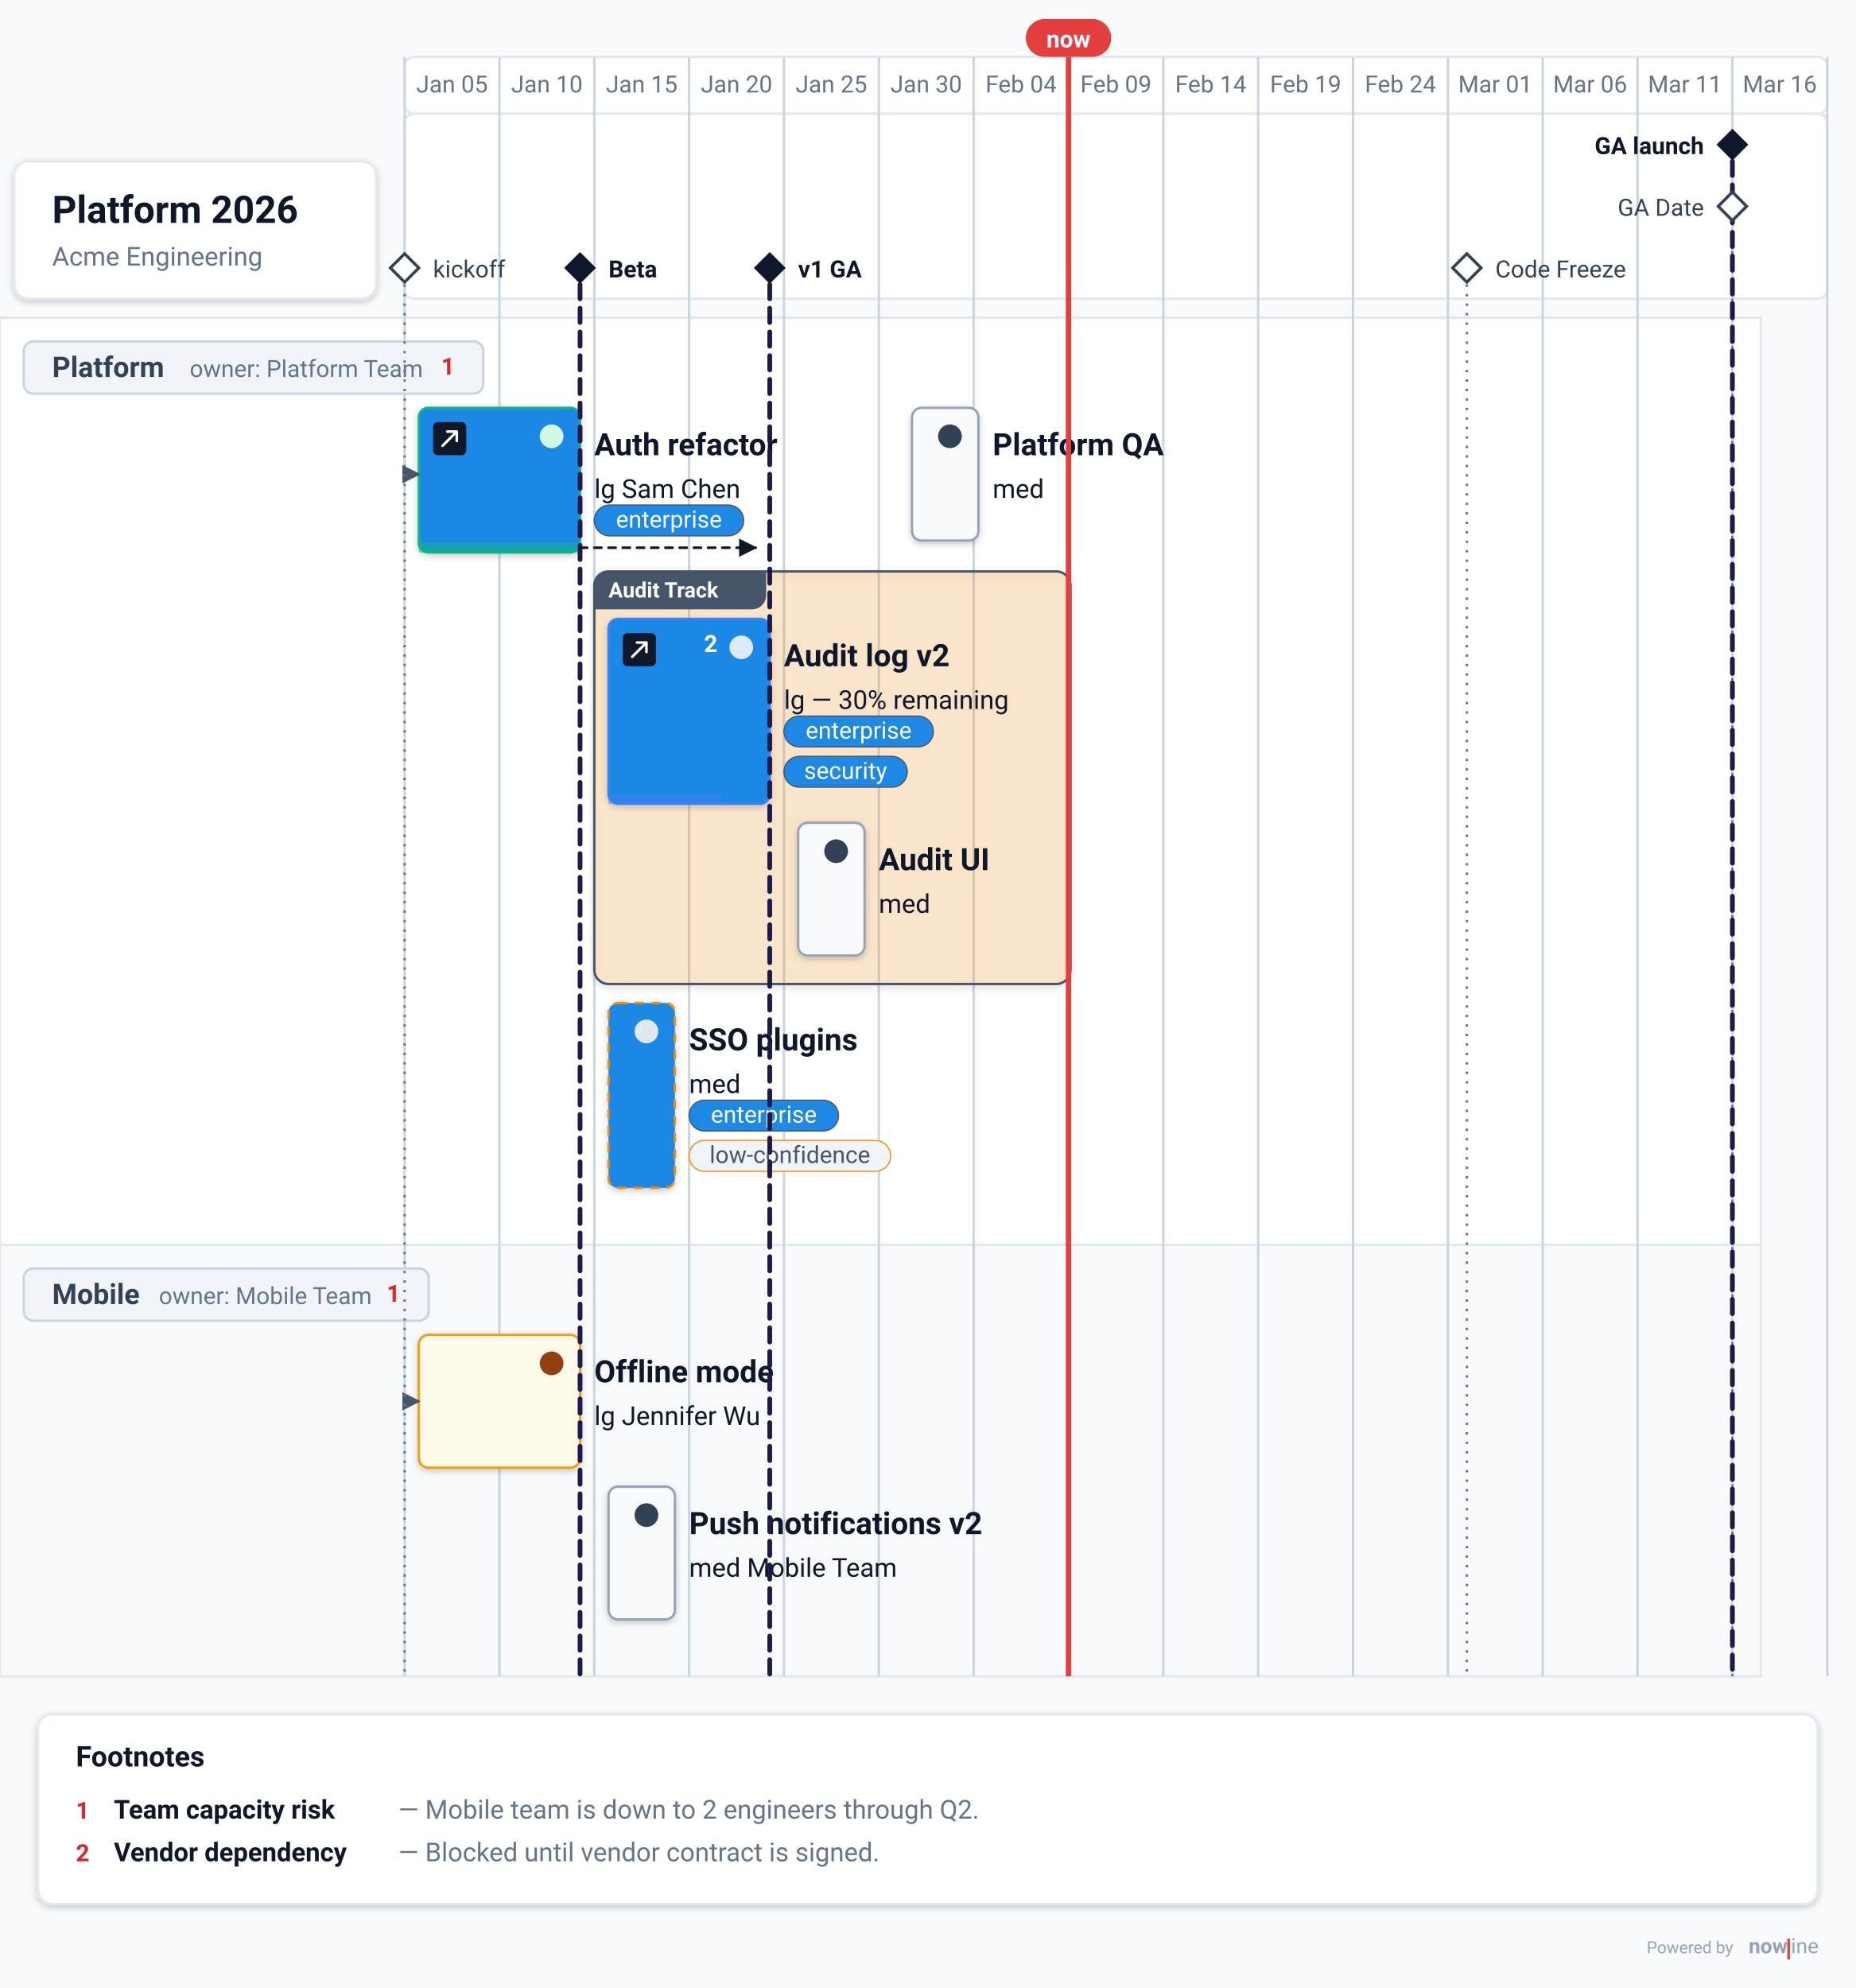
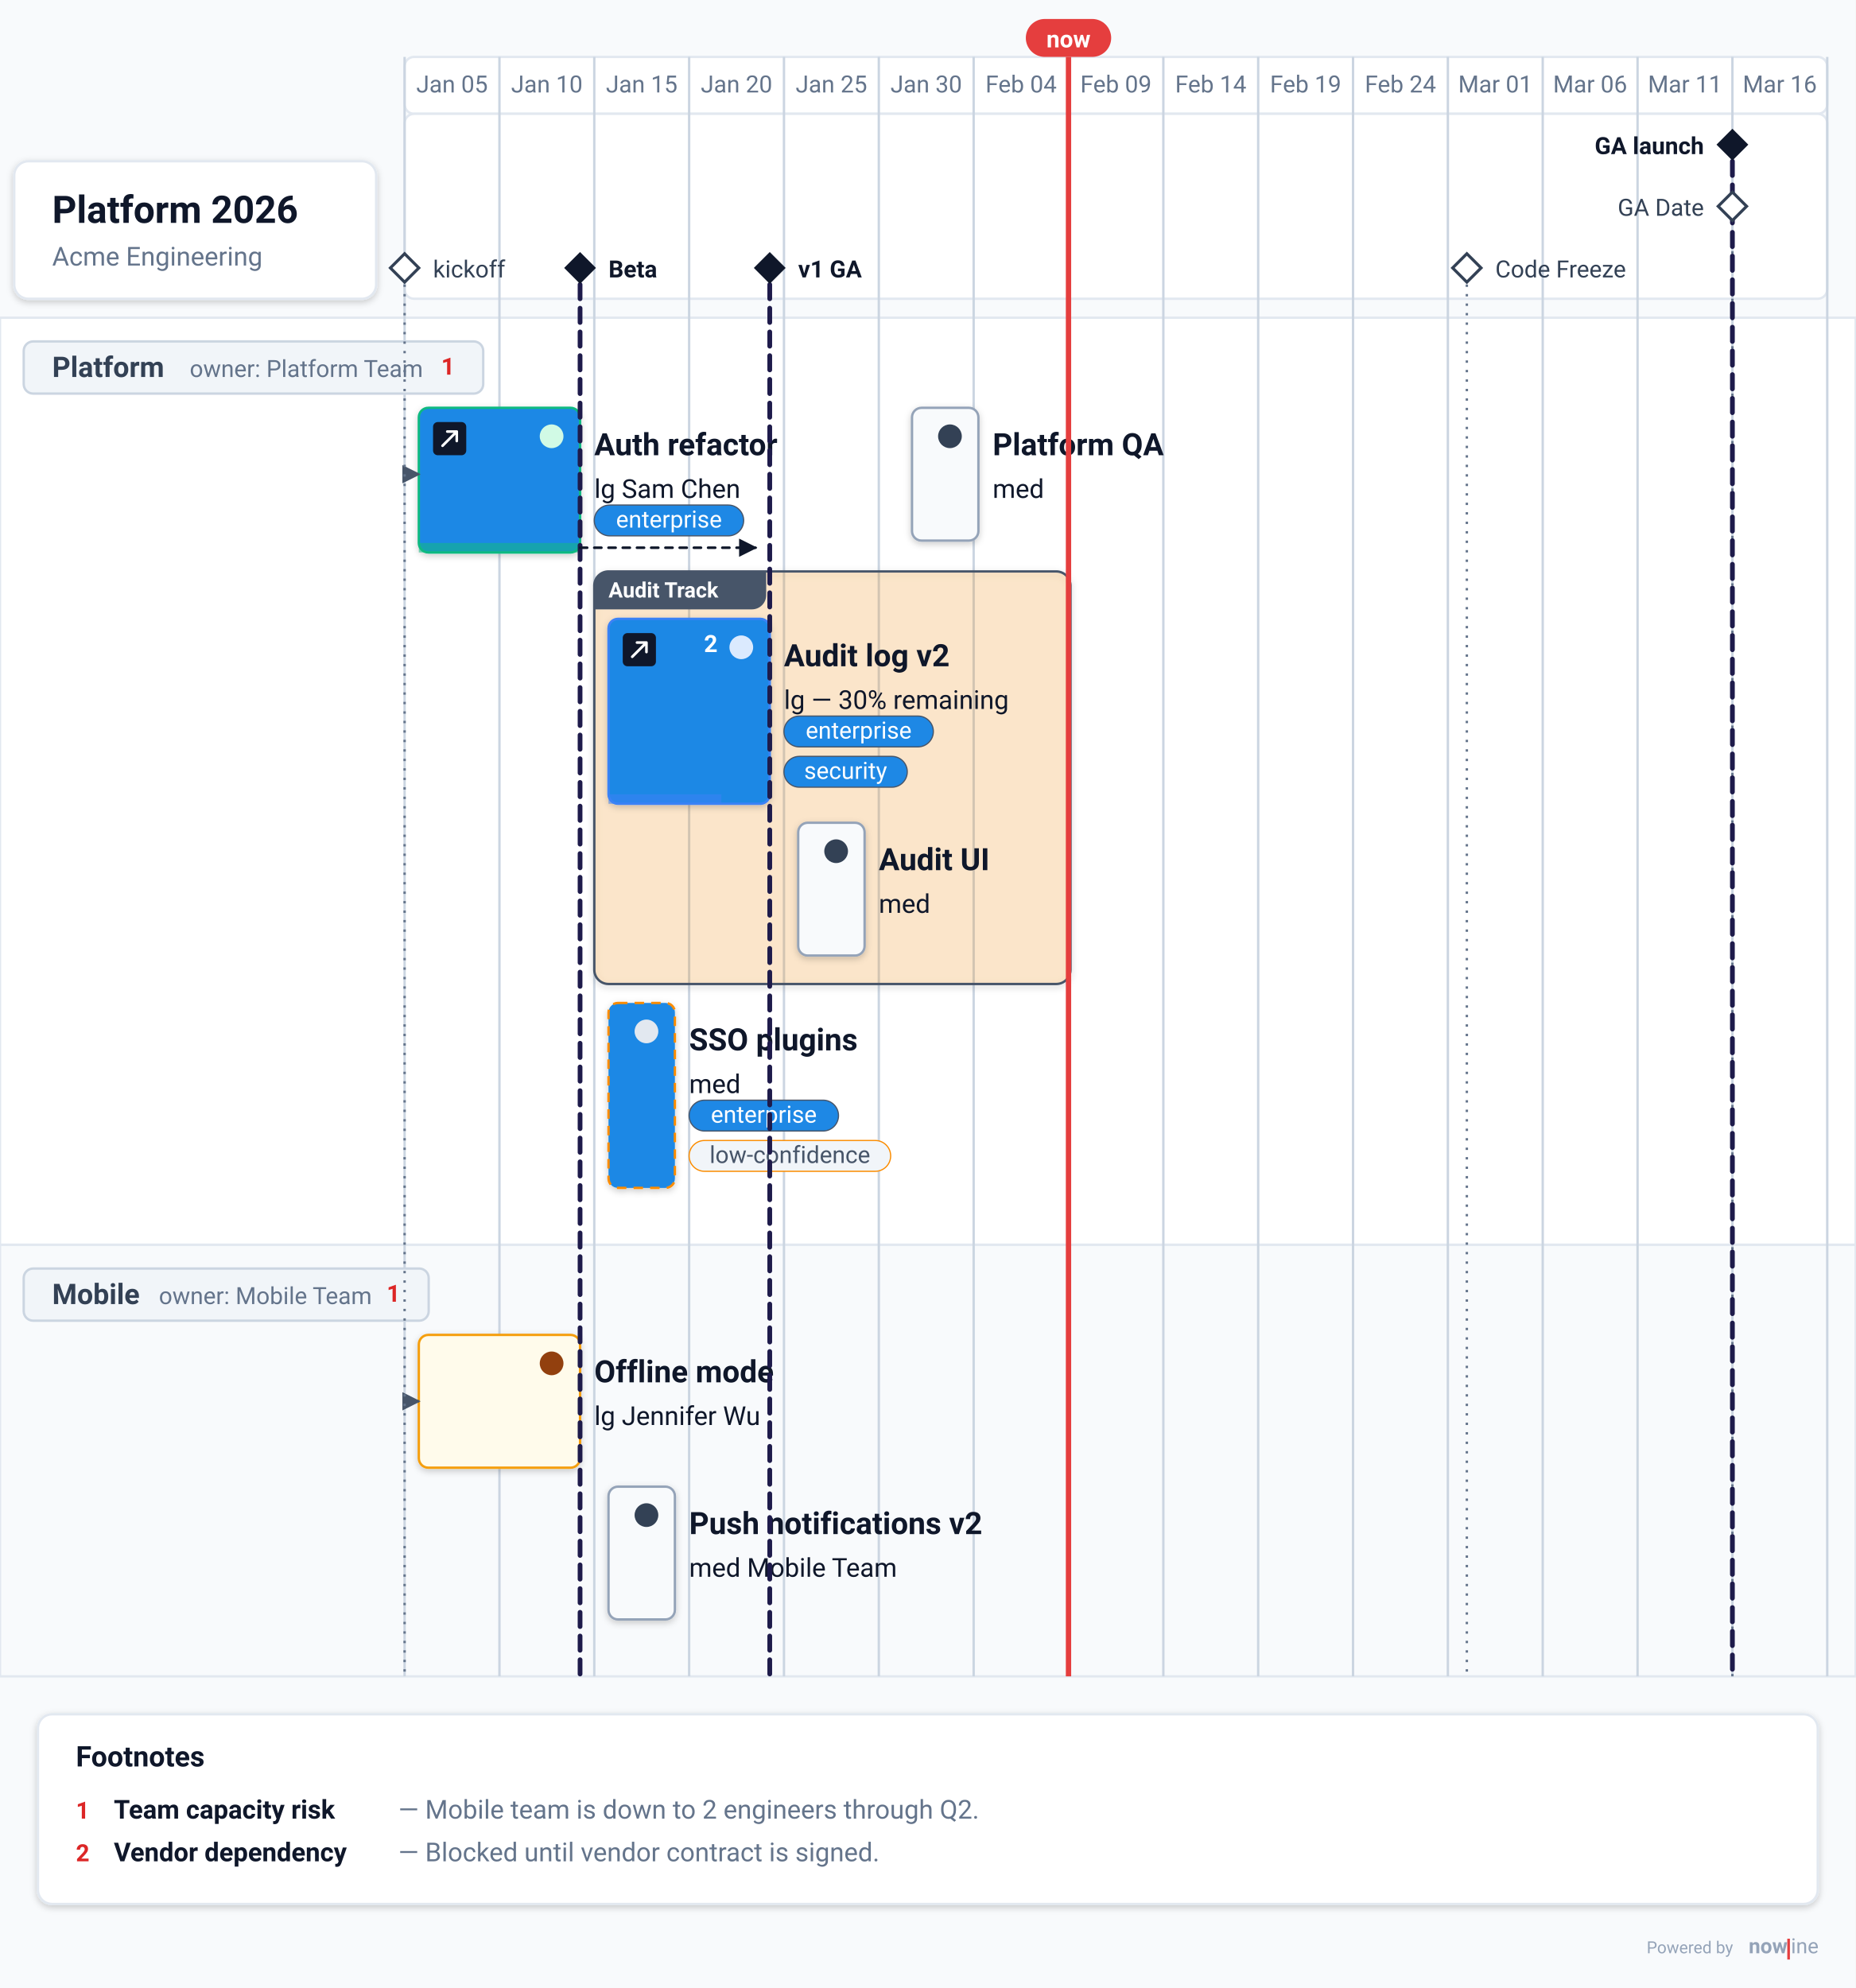
<svg xmlns="http://www.w3.org/2000/svg" data-generator="nowline" data-theme="light" height="838.44" viewBox="0 0 782.64 838.44" width="782.64">
  <defs>
    <filter height="200%" id="nl-0-root-shadow-subtle" width="200%" x="-50%" y="-50%">
      <feGaussianBlur in="SourceAlpha" stdDeviation="1.5" />
      <feOffset dx="0" dy="1" result="offsetblur" />
      <feComponentTransfer>
        <feFuncA type="linear" slope="0.2" />
      </feComponentTransfer>
      <feMerge>
        <feMergeNode />
        <feMergeNode in="SourceGraphic" />
      </feMerge>
    </filter>
    <filter height="200%" id="nl-0-root-shadow-soft" width="200%" x="-50%" y="-50%">
      <feGaussianBlur in="SourceAlpha" stdDeviation="5" />
      <feOffset dx="0" dy="3" result="offsetblur" />
      <feComponentTransfer>
        <feFuncA type="linear" slope="0.3" />
      </feComponentTransfer>
      <feMerge>
        <feMergeNode />
        <feMergeNode in="SourceGraphic" />
      </feMerge>
    </filter>
    <filter height="200%" id="nl-0-root-shadow-hard" width="200%" x="-50%" y="-50%">
      <feGaussianBlur in="SourceAlpha" stdDeviation="0" />
      <feOffset dx="2" dy="2" result="offsetblur" />
      <feComponentTransfer>
        <feFuncA type="linear" slope="0.45" />
      </feComponentTransfer>
      <feMerge>
        <feMergeNode />
        <feMergeNode in="SourceGraphic" />
      </feMerge>
    </filter>
    <marker id="nl-0-root-arrow" viewBox="0 0 10 10" refX="9" refY="5" markerWidth="7" markerHeight="7" orient="auto">
      <path d="M 0 0 L 10 5 L 0 10 z" fill="#475569" />
    </marker>
    <marker id="nl-0-root-arrow-light" viewBox="0 0 10 10" refX="9" refY="5" markerWidth="7" markerHeight="7" orient="auto">
      <path d="M 0 0 L 10 5 L 0 10 z" fill="#94a3b8" />
    </marker>
    <marker id="nl-0-root-arrow-dark" viewBox="0 0 10 10" refX="9" refY="5" markerWidth="7" markerHeight="7" orient="auto">
      <path d="M 0 0 L 10 5 L 0 10 z" fill="#0f172a" />
    </marker>
  </defs>
  <rect fill="#f8fafc" height="838.44" width="782.64" x="0" y="0" />
  <g data-layer="timeline">
    <rect fill="#ffffff" height="24" rx="4" ry="4" stroke="#e2e8f0" stroke-width="1" width="600" x="170.64" y="24" />
    <rect fill="#ffffff" height="78" rx="4" ry="4" stroke="#e2e8f0" stroke-width="1" width="600" x="170.64" y="48" />
    <text fill="#64748b" font-family="system-ui, -apple-system, &quot;Segoe UI&quot;, Roboto, sans-serif" font-size="10" text-anchor="middle" x="190.64" y="39">Jan 05</text>
    <text fill="#64748b" font-family="system-ui, -apple-system, &quot;Segoe UI&quot;, Roboto, sans-serif" font-size="10" text-anchor="middle" x="230.64" y="39">Jan 10</text>
    <text fill="#64748b" font-family="system-ui, -apple-system, &quot;Segoe UI&quot;, Roboto, sans-serif" font-size="10" text-anchor="middle" x="270.64" y="39">Jan 15</text>
    <text fill="#64748b" font-family="system-ui, -apple-system, &quot;Segoe UI&quot;, Roboto, sans-serif" font-size="10" text-anchor="middle" x="310.64" y="39">Jan 20</text>
    <text fill="#64748b" font-family="system-ui, -apple-system, &quot;Segoe UI&quot;, Roboto, sans-serif" font-size="10" text-anchor="middle" x="350.64" y="39">Jan 25</text>
    <text fill="#64748b" font-family="system-ui, -apple-system, &quot;Segoe UI&quot;, Roboto, sans-serif" font-size="10" text-anchor="middle" x="390.64" y="39">Jan 30</text>
    <text fill="#64748b" font-family="system-ui, -apple-system, &quot;Segoe UI&quot;, Roboto, sans-serif" font-size="10" text-anchor="middle" x="430.64" y="39">Feb 04</text>
    <text fill="#64748b" font-family="system-ui, -apple-system, &quot;Segoe UI&quot;, Roboto, sans-serif" font-size="10" text-anchor="middle" x="470.64" y="39">Feb 09</text>
    <text fill="#64748b" font-family="system-ui, -apple-system, &quot;Segoe UI&quot;, Roboto, sans-serif" font-size="10" text-anchor="middle" x="510.64" y="39">Feb 14</text>
    <text fill="#64748b" font-family="system-ui, -apple-system, &quot;Segoe UI&quot;, Roboto, sans-serif" font-size="10" text-anchor="middle" x="550.64" y="39">Feb 19</text>
    <text fill="#64748b" font-family="system-ui, -apple-system, &quot;Segoe UI&quot;, Roboto, sans-serif" font-size="10" text-anchor="middle" x="590.64" y="39">Feb 24</text>
    <text fill="#64748b" font-family="system-ui, -apple-system, &quot;Segoe UI&quot;, Roboto, sans-serif" font-size="10" text-anchor="middle" x="630.64" y="39">Mar 01</text>
    <text fill="#64748b" font-family="system-ui, -apple-system, &quot;Segoe UI&quot;, Roboto, sans-serif" font-size="10" text-anchor="middle" x="670.64" y="39">Mar 06</text>
    <text fill="#64748b" font-family="system-ui, -apple-system, &quot;Segoe UI&quot;, Roboto, sans-serif" font-size="10" text-anchor="middle" x="710.64" y="39">Mar 11</text>
    <text fill="#64748b" font-family="system-ui, -apple-system, &quot;Segoe UI&quot;, Roboto, sans-serif" font-size="10" text-anchor="middle" x="750.64" y="39">Mar 16</text>
  </g>
  <g data-id="platform" data-layer="swimlane-bg">
-     <rect fill="#ffffff" height="391" stroke="#e2e8f0" stroke-width="1" width="742.64" x="0" y="134" />
+     <rect fill="#ffffff" height="391" stroke="#e2e8f0" stroke-width="1" width="782.64" x="0" y="134" />
  </g>
  <g data-id="mobile" data-layer="swimlane-bg">
-     <rect fill="#f8fafc" height="182" stroke="#e2e8f0" stroke-width="1" width="742.64" x="0" y="525" />
+     <rect fill="#f8fafc" height="182" stroke="#e2e8f0" stroke-width="1" width="782.64" x="0" y="525" />
  </g>
  <g data-layer="grid">
    <line stroke="#cbd5e1" stroke-width="1" x1="170.64" x2="170.64" y1="24" y2="707" />
    <line stroke="#cbd5e1" stroke-width="1" x1="210.64" x2="210.64" y1="24" y2="707" />
    <line stroke="#cbd5e1" stroke-width="1" x1="250.64" x2="250.64" y1="24" y2="707" />
    <line stroke="#cbd5e1" stroke-width="1" x1="290.64" x2="290.64" y1="24" y2="707" />
    <line stroke="#cbd5e1" stroke-width="1" x1="330.64" x2="330.64" y1="24" y2="707" />
    <line stroke="#cbd5e1" stroke-width="1" x1="370.64" x2="370.64" y1="24" y2="707" />
    <line stroke="#cbd5e1" stroke-width="1" x1="410.64" x2="410.64" y1="24" y2="707" />
    <line stroke="#cbd5e1" stroke-width="1" x1="450.64" x2="450.64" y1="24" y2="707" />
    <line stroke="#cbd5e1" stroke-width="1" x1="490.64" x2="490.64" y1="24" y2="707" />
    <line stroke="#cbd5e1" stroke-width="1" x1="530.64" x2="530.64" y1="24" y2="707" />
    <line stroke="#cbd5e1" stroke-width="1" x1="570.64" x2="570.64" y1="24" y2="707" />
    <line stroke="#cbd5e1" stroke-width="1" x1="610.64" x2="610.64" y1="24" y2="707" />
    <line stroke="#cbd5e1" stroke-width="1" x1="650.64" x2="650.64" y1="24" y2="707" />
    <line stroke="#cbd5e1" stroke-width="1" x1="690.64" x2="690.64" y1="24" y2="707" />
    <line stroke="#cbd5e1" stroke-width="1" x1="730.64" x2="730.64" y1="24" y2="707" />
    <line stroke="#cbd5e1" stroke-width="1" x1="770.64" x2="770.64" y1="24" y2="707" />
  </g>
  <g data-id="platform" data-layer="swimlane">
    <rect fill="#f1f5f9" height="22" rx="4" ry="4" stroke="#cbd5e1" stroke-width="1" width="193.8" x="10" y="144" />
    <text fill="#334155" font-family="system-ui, -apple-system, &quot;Segoe UI&quot;, Roboto, sans-serif" font-size="12" font-weight="600" x="22" y="159">Platform</text>
    <text fill="#64748b" font-family="system-ui, -apple-system, &quot;Segoe UI&quot;, Roboto, sans-serif" font-size="10" x="80" y="159">owner: Platform Team</text>
    <text fill="#dc2626" font-family="system-ui, -apple-system, &quot;Segoe UI&quot;, Roboto, sans-serif" font-size="10" font-weight="700" text-anchor="end" x="191.8" y="158">1</text>
    <g data-id="auth-refactor" data-layer="item">
      <rect fill="#1e88e5" filter="url(#nl-0-root-shadow-subtle)" height="61" rx="4" ry="4" stroke="#10b981" stroke-width="1" width="68" x="176.64" y="172" />
      <rect fill="#10b981" height="4" opacity="0.55" width="68" x="176.64" y="229" />
      <circle cx="232.64" cy="184" fill="#d1fae5" r="5" />
      <text fill="#0f172a" font-family="system-ui, -apple-system, &quot;Segoe UI&quot;, Roboto, sans-serif" font-size="13" font-weight="600" x="250.64" y="192">Auth refactor</text>
      <text fill="#0f172a" font-family="system-ui, -apple-system, &quot;Segoe UI&quot;, Roboto, sans-serif" font-size="11" x="250.64" y="210">lg Sam Chen</text>
      <a href="https://github.com/acme/auth/issues/123" rel="noopener" target="_blank">
        <rect fill="#0f172a" height="14" rx="2" ry="2" width="14" x="182.64" y="178" />
        <path d="M186.64 188 L192.64 182 M188.64 182 H192.64 V186" fill="none" stroke="#ffffff" stroke-linecap="round" stroke-linejoin="round" stroke-width="1.1" />
      </a>
      <rect fill="#1e88e5" height="13" rx="6.5" ry="6.5" stroke="#475569" stroke-width="0.5" width="63" x="250.64" y="213" />
      <text fill="#ffffff" font-family="system-ui, -apple-system, &quot;Segoe UI&quot;, Roboto, sans-serif" font-size="10" font-style="normal" font-weight="400" text-anchor="middle" x="282.14" y="222.5">enterprise</text>
    </g>
    <g data-layer="parallel">
      <g data-id="audit-track" data-layer="group">
        <rect fill="#fb8c00" fill-opacity="0.18" filter="url(#nl-0-root-shadow-subtle)" height="174" rx="6" ry="6" stroke="#475569" stroke-width="1" width="200.84" x="250.64" y="241" />
        <path d="M256.64 241H323.14V251A6 6 0 0 1 317.14 257H250.64V247A6 6 0 0 1 256.64 241Z" fill="#475569" />
        <text fill="#ffffff" font-family="system-ui, -apple-system, &quot;Segoe UI&quot;, Roboto, sans-serif" font-size="9" font-weight="600" x="256.64" y="252">Audit Track</text>
        <g data-id="audit-log" data-layer="item">
          <rect fill="#1e88e5" filter="url(#nl-0-root-shadow-subtle)" height="78" rx="4" ry="4" stroke="#3b82f6" stroke-width="1" width="68" x="256.64" y="261" />
          <rect fill="#3b82f6" height="4" opacity="0.55" width="47.6" x="256.64" y="335" />
          <circle cx="312.64" cy="273" fill="#dbeafe" r="5" />
          <text fill="#0f172a" font-family="system-ui, -apple-system, &quot;Segoe UI&quot;, Roboto, sans-serif" font-size="13" font-weight="600" x="330.64" y="281">Audit log v2</text>
          <text fill="#0f172a" font-family="system-ui, -apple-system, &quot;Segoe UI&quot;, Roboto, sans-serif" font-size="11" x="330.64" y="299">lg — 30% remaining</text>
          <text fill="#ffffff" font-family="system-ui, -apple-system, &quot;Segoe UI&quot;, Roboto, sans-serif" font-size="10" font-weight="700" text-anchor="end" x="302.64" y="275">2</text>
          <a href="https://wiki.acme.com/audit" rel="noopener" target="_blank">
            <rect fill="#0f172a" height="14" rx="2" ry="2" width="14" x="262.64" y="267" />
            <path d="M266.64 277 L272.64 271 M268.64 271 H272.64 V275" fill="none" stroke="#ffffff" stroke-linecap="round" stroke-linejoin="round" stroke-width="1.1" />
          </a>
          <rect fill="#1e88e5" height="13" rx="6.5" ry="6.5" stroke="#475569" stroke-width="0.5" width="63" x="330.64" y="302" />
          <text fill="#ffffff" font-family="system-ui, -apple-system, &quot;Segoe UI&quot;, Roboto, sans-serif" font-size="10" font-style="normal" font-weight="400" text-anchor="middle" x="362.14" y="311.5">enterprise</text>
          <rect fill="#1e88e5" height="13" rx="6.5" ry="6.5" stroke="#475569" stroke-width="0.5" width="52" x="330.64" y="319" />
          <text fill="#ffffff" font-family="system-ui, -apple-system, &quot;Segoe UI&quot;, Roboto, sans-serif" font-size="10" font-style="normal" font-weight="400" text-anchor="middle" x="356.64" y="328.5">security</text>
        </g>
        <g data-id="audit-ui" data-layer="item">
          <rect fill="#f8fafc" filter="url(#nl-0-root-shadow-subtle)" height="56" rx="4" ry="4" stroke="#94a3b8" stroke-width="1" width="28" x="336.64" y="347" />
          <circle cx="352.64" cy="359" fill="#334155" r="5" />
          <text fill="#0f172a" font-family="system-ui, -apple-system, &quot;Segoe UI&quot;, Roboto, sans-serif" font-size="13" font-weight="600" x="370.64" y="367">Audit UI</text>
          <text fill="#0f172a" font-family="system-ui, -apple-system, &quot;Segoe UI&quot;, Roboto, sans-serif" font-size="11" x="370.64" y="385">med</text>
        </g>
      </g>
      <g data-id="sso" data-layer="item">
        <rect fill="#1e88e5" filter="url(#nl-0-root-shadow-subtle)" height="78" rx="4" ry="4" stroke="#fb8c00" stroke-dasharray="4 3" stroke-width="1" width="28" x="256.64" y="423" />
        <circle cx="272.64" cy="435" fill="#e2e8f0" r="5" />
        <text fill="#0f172a" font-family="system-ui, -apple-system, &quot;Segoe UI&quot;, Roboto, sans-serif" font-size="13" font-weight="600" x="290.64" y="443">SSO plugins</text>
        <text fill="#0f172a" font-family="system-ui, -apple-system, &quot;Segoe UI&quot;, Roboto, sans-serif" font-size="11" x="290.64" y="461">med</text>
        <rect fill="#1e88e5" height="13" rx="6.5" ry="6.5" stroke="#475569" stroke-width="0.5" width="63" x="290.64" y="464" />
        <text fill="#ffffff" font-family="system-ui, -apple-system, &quot;Segoe UI&quot;, Roboto, sans-serif" font-size="10" font-style="normal" font-weight="400" text-anchor="middle" x="322.14" y="473.5">enterprise</text>
        <rect fill="#f1f5f9" height="13" rx="6.5" ry="6.5" stroke="#fb8c00" stroke-width="0.5" width="85" x="290.64" y="481" />
        <text fill="#475569" font-family="system-ui, -apple-system, &quot;Segoe UI&quot;, Roboto, sans-serif" font-size="10" font-style="normal" font-weight="400" text-anchor="middle" x="333.14" y="490.5">low-confidence</text>
      </g>
    </g>
    <g data-id="platform-qa" data-layer="item">
      <rect fill="#f8fafc" filter="url(#nl-0-root-shadow-subtle)" height="56" rx="4" ry="4" stroke="#94a3b8" stroke-width="1" width="28" x="384.64" y="172" />
      <circle cx="400.64" cy="184" fill="#334155" r="5" />
      <text fill="#0f172a" font-family="system-ui, -apple-system, &quot;Segoe UI&quot;, Roboto, sans-serif" font-size="13" font-weight="600" x="418.64" y="192">Platform QA</text>
      <text fill="#0f172a" font-family="system-ui, -apple-system, &quot;Segoe UI&quot;, Roboto, sans-serif" font-size="11" x="418.64" y="210">med</text>
    </g>
  </g>
  <g data-id="mobile" data-layer="swimlane">
    <rect fill="#f1f5f9" height="22" rx="4" ry="4" stroke="#cbd5e1" stroke-width="1" width="170.8" x="10" y="535" />
    <text fill="#334155" font-family="system-ui, -apple-system, &quot;Segoe UI&quot;, Roboto, sans-serif" font-size="12" font-weight="600" x="22" y="550">Mobile</text>
    <text fill="#64748b" font-family="system-ui, -apple-system, &quot;Segoe UI&quot;, Roboto, sans-serif" font-size="10" x="67" y="550">owner: Mobile Team</text>
    <text fill="#dc2626" font-family="system-ui, -apple-system, &quot;Segoe UI&quot;, Roboto, sans-serif" font-size="10" font-weight="700" text-anchor="end" x="168.8" y="549">1</text>
    <g data-id="offline" data-layer="item">
      <rect fill="#fffbeb" filter="url(#nl-0-root-shadow-subtle)" height="56" rx="4" ry="4" stroke="#f59e0b" stroke-width="1" width="68" x="176.64" y="563" />
      <circle cx="232.64" cy="575" fill="#92400e" r="5" />
      <text fill="#0f172a" font-family="system-ui, -apple-system, &quot;Segoe UI&quot;, Roboto, sans-serif" font-size="13" font-weight="600" x="250.64" y="583">Offline mode</text>
      <text fill="#0f172a" font-family="system-ui, -apple-system, &quot;Segoe UI&quot;, Roboto, sans-serif" font-size="11" x="250.64" y="601">lg Jennifer Wu</text>
    </g>
    <g data-id="push-v2" data-layer="item">
      <rect fill="#f8fafc" filter="url(#nl-0-root-shadow-subtle)" height="56" rx="4" ry="4" stroke="#94a3b8" stroke-width="1" width="28" x="256.64" y="627" />
      <circle cx="272.64" cy="639" fill="#334155" r="5" />
      <text fill="#0f172a" font-family="system-ui, -apple-system, &quot;Segoe UI&quot;, Roboto, sans-serif" font-size="13" font-weight="600" x="290.64" y="647">Push notifications v2</text>
      <text fill="#0f172a" font-family="system-ui, -apple-system, &quot;Segoe UI&quot;, Roboto, sans-serif" font-size="11" x="290.64" y="665">med Mobile Team</text>
    </g>
  </g>
  <path d="M170.64 200 L176.64 200" fill="none" marker-end="url(#nl-0-root-arrow)" stroke="#475569" stroke-linejoin="round" stroke-width="1.1" />
  <path d="M170.64 591 L176.64 591" fill="none" marker-end="url(#nl-0-root-arrow)" stroke="#475569" stroke-linejoin="round" stroke-width="1.1" />
  <line stroke="#64748b" stroke-dasharray="1 3" stroke-width="1" x1="170.64" x2="170.64" y1="120" y2="707" />
  <line stroke="#64748b" stroke-dasharray="1 3" stroke-width="1" x1="618.64" x2="618.64" y1="120" y2="707" />
  <line stroke="#64748b" stroke-dasharray="1 3" stroke-width="1" x1="730.64" x2="730.64" y1="94" y2="707" />
  <line stroke="#1e1b4b" stroke-dasharray="6 4" stroke-linecap="round" stroke-width="2" x1="244.64" x2="244.64" y1="120" y2="707" />
  <line stroke="#1e1b4b" stroke-dasharray="6 4" stroke-linecap="round" stroke-width="2" x1="324.64" x2="324.64" y1="120" y2="707" />
  <path d="M244.64 231 H318.64" fill="none" marker-end="url(#nl-0-root-arrow-dark)" stroke="#0f172a" stroke-dasharray="3 3" stroke-linecap="round" stroke-width="1.1" />
  <line stroke="#1e1b4b" stroke-dasharray="6 4" stroke-linecap="round" stroke-width="2" x1="730.64" x2="730.64" y1="68" y2="707" />
  <g data-id="kickoff" data-layer="anchor">
    <path d="M170.64 107 L176.64 113 L170.64 119 L164.64 113 Z" fill="#ffffff" stroke="#334155" stroke-width="1.25" />
    <text fill="#334155" font-family="system-ui, -apple-system, &quot;Segoe UI&quot;, Roboto, sans-serif" font-size="10" x="182.64" y="117">kickoff</text>
  </g>
  <g data-id="code-freeze" data-layer="anchor">
    <path d="M618.64 107 L624.64 113 L618.64 119 L612.64 113 Z" fill="#ffffff" stroke="#334155" stroke-width="1.25" />
    <text fill="#334155" font-family="system-ui, -apple-system, &quot;Segoe UI&quot;, Roboto, sans-serif" font-size="10" x="630.64" y="117">Code Freeze</text>
  </g>
  <g data-id="ga-date" data-layer="anchor">
    <path d="M730.64 81 L736.64 87 L730.64 93 L724.64 87 Z" fill="#ffffff" stroke="#334155" stroke-width="1.25" />
    <text fill="#334155" font-family="system-ui, -apple-system, &quot;Segoe UI&quot;, Roboto, sans-serif" font-size="10" text-anchor="end" x="718.64" y="91">GA Date</text>
  </g>
  <g data-id="beta" data-layer="milestone">
    <path d="M244.64 107 L250.64 113 L244.64 119 L238.64 113 Z" fill="#0f172a" stroke="#0f172a" stroke-width="1" />
    <text fill="#0f172a" font-family="system-ui, -apple-system, &quot;Segoe UI&quot;, Roboto, sans-serif" font-size="10" font-weight="600" x="256.64" y="117">Beta</text>
  </g>
  <g data-id="v1-ga" data-layer="milestone">
    <path d="M324.64 107 L330.64 113 L324.64 119 L318.64 113 Z" fill="#0f172a" stroke="#0f172a" stroke-width="1" />
    <text fill="#0f172a" font-family="system-ui, -apple-system, &quot;Segoe UI&quot;, Roboto, sans-serif" font-size="10" font-weight="600" x="336.64" y="117">v1 GA</text>
  </g>
  <g data-id="ga-launch" data-layer="milestone">
    <path d="M730.64 55 L736.64 61 L730.64 67 L724.64 61 Z" fill="#0f172a" stroke="#0f172a" stroke-width="1" />
    <text fill="#0f172a" font-family="system-ui, -apple-system, &quot;Segoe UI&quot;, Roboto, sans-serif" font-size="10" font-weight="600" text-anchor="end" x="718.64" y="65">GA launch</text>
  </g>
  <g data-layer="nowline">
    <line stroke="#e53e3e" stroke-width="2.25" x1="450.64" x2="450.64" y1="24" y2="707" />
    <rect fill="#e53e3e" height="16" rx="8" ry="8" width="36" x="432.64" y="8" />
    <text fill="#ffffff" font-family="system-ui, -apple-system, &quot;Segoe UI&quot;, Roboto, sans-serif" font-size="10" font-weight="700" text-anchor="middle" x="450.64" y="20">now</text>
  </g>
  <g data-layer="footnotes">
    <rect fill="#ffffff" filter="url(#nl-0-root-shadow-subtle)" height="80" rx="6" ry="6" stroke="#e2e8f0" stroke-width="1" width="750.64" x="16" y="723" />
    <text fill="#0f172a" font-family="system-ui, -apple-system, &quot;Segoe UI&quot;, Roboto, sans-serif" font-size="12" font-weight="700" x="32" y="745">Footnotes</text>
    <text fill="#dc2626" font-family="system-ui, -apple-system, &quot;Segoe UI&quot;, Roboto, sans-serif" font-size="10" font-weight="700" x="32" y="767">1</text>
    <text fill="#0f172a" font-family="system-ui, -apple-system, &quot;Segoe UI&quot;, Roboto, sans-serif" font-size="11" font-weight="600" x="48" y="767">Team capacity risk</text>
    <text fill="#64748b" font-family="system-ui, -apple-system, &quot;Segoe UI&quot;, Roboto, sans-serif" font-size="11" x="168" y="767">— Mobile team is down to 2 engineers through Q2.</text>
    <text fill="#dc2626" font-family="system-ui, -apple-system, &quot;Segoe UI&quot;, Roboto, sans-serif" font-size="10" font-weight="700" x="32" y="785">2</text>
    <text fill="#0f172a" font-family="system-ui, -apple-system, &quot;Segoe UI&quot;, Roboto, sans-serif" font-size="11" font-weight="600" x="48" y="785">Vendor dependency</text>
    <text fill="#64748b" font-family="system-ui, -apple-system, &quot;Segoe UI&quot;, Roboto, sans-serif" font-size="11" x="168" y="785">— Blocked until vendor contract is signed.</text>
  </g>
  <g data-id="nl-0-root-header" data-layer="header">
    <rect fill="#ffffff" filter="url(#nl-0-root-shadow-subtle)" height="58" rx="6" ry="6" stroke="#e2e8f0" stroke-width="1" width="152.64" x="6" y="68" />
    <text fill="#0f172a" font-family="system-ui, -apple-system, &quot;Segoe UI&quot;, Roboto, sans-serif" font-size="16" font-weight="600" x="22" y="94">Platform 2026</text>
    <text fill="#64748b" font-family="system-ui, -apple-system, &quot;Segoe UI&quot;, Roboto, sans-serif" font-size="11" x="22" y="112">Acme Engineering</text>
  </g>
  <a aria-label="Powered by nowline" href="https://nowline.io" rel="noopener" target="_blank">
    <g data-layer="attribution">
      <g transform="translate(694.48 815) scale(0.22)">
        <text fill="#94a3b8" font-family="system-ui, -apple-system, &quot;Segoe UI&quot;, Roboto, sans-serif" font-size="32" font-weight="400" x="0" y="40">Powered by</text>
        <text fill="#94a3b8" font-family="system-ui, -apple-system, &quot;Segoe UI&quot;, Roboto, sans-serif" font-size="40" font-weight="700" x="195.6" y="40">now</text>
        <rect fill="#e53e3e" height="40" width="5" x="269.6" y="12" />
        <text fill="#94a3b8" font-family="system-ui, -apple-system, &quot;Segoe UI&quot;, Roboto, sans-serif" font-size="40" font-weight="400" x="276.6" y="40">ine</text>
      </g>
    </g>
  </a>
</svg>
